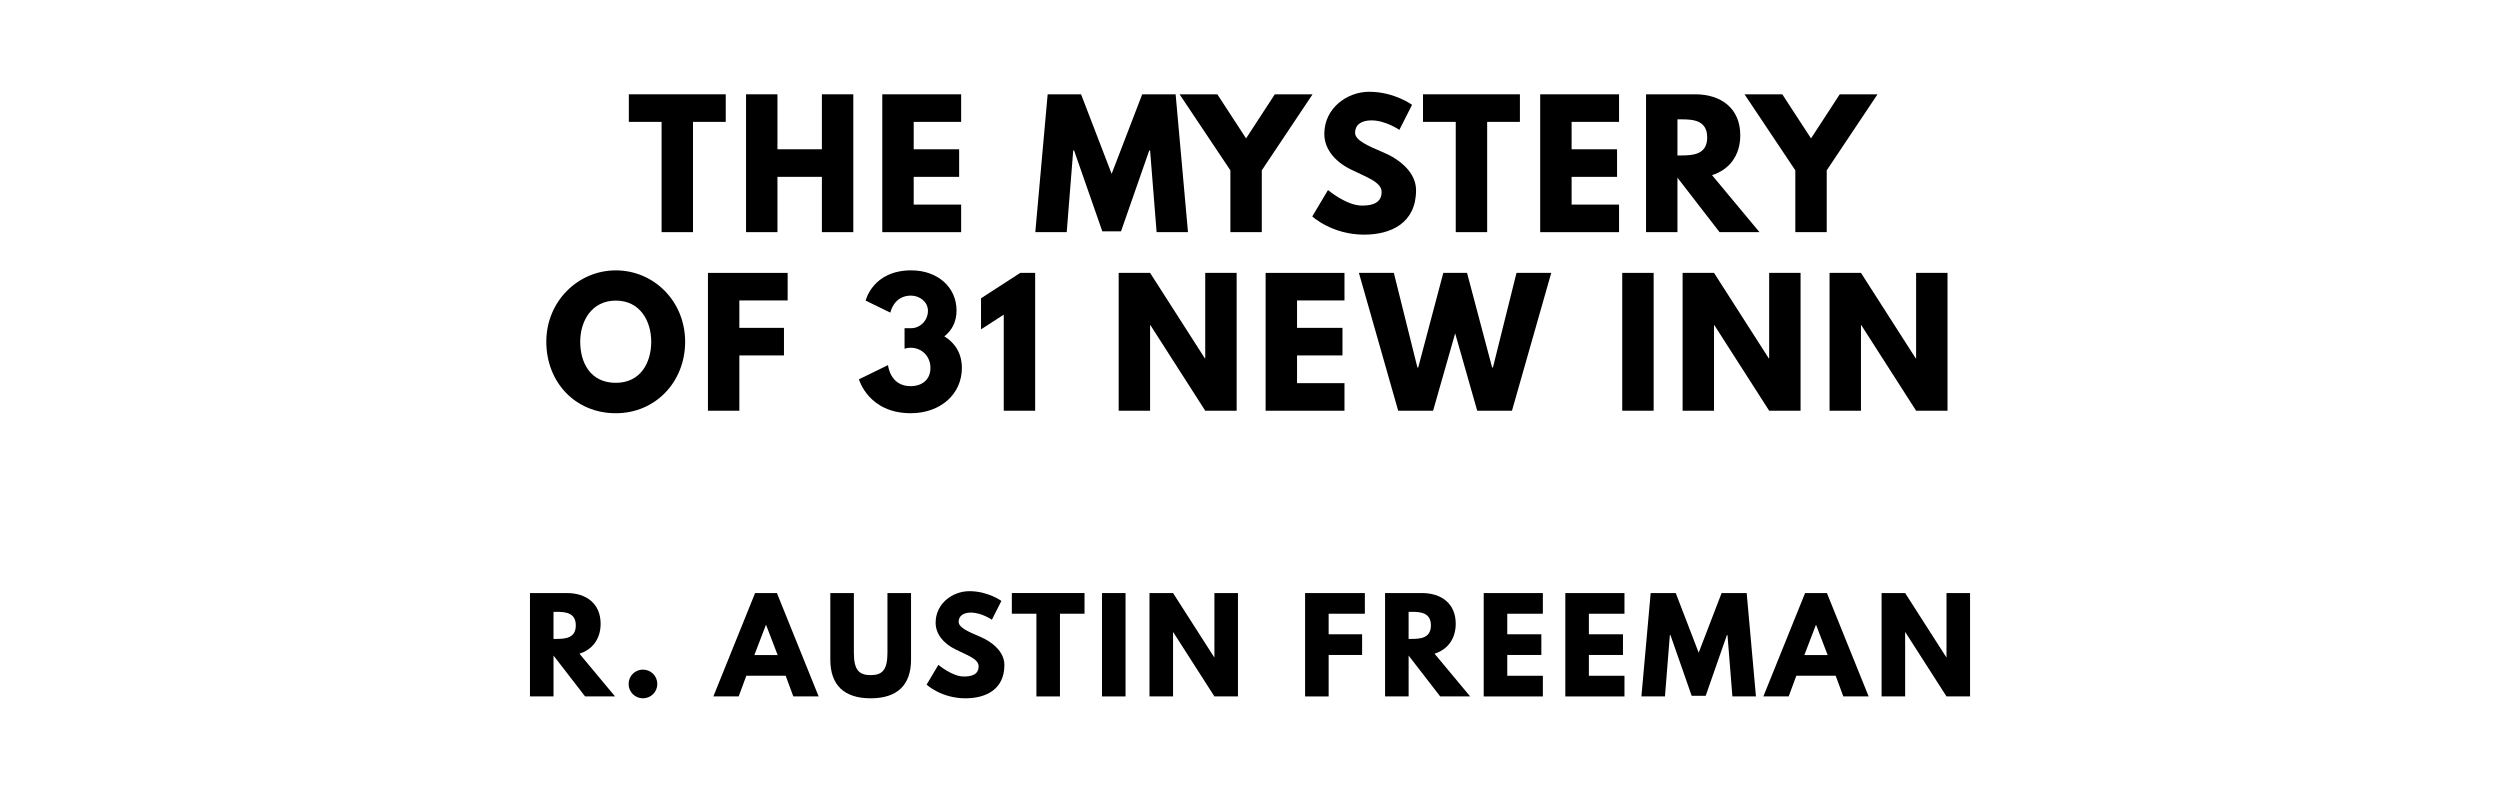
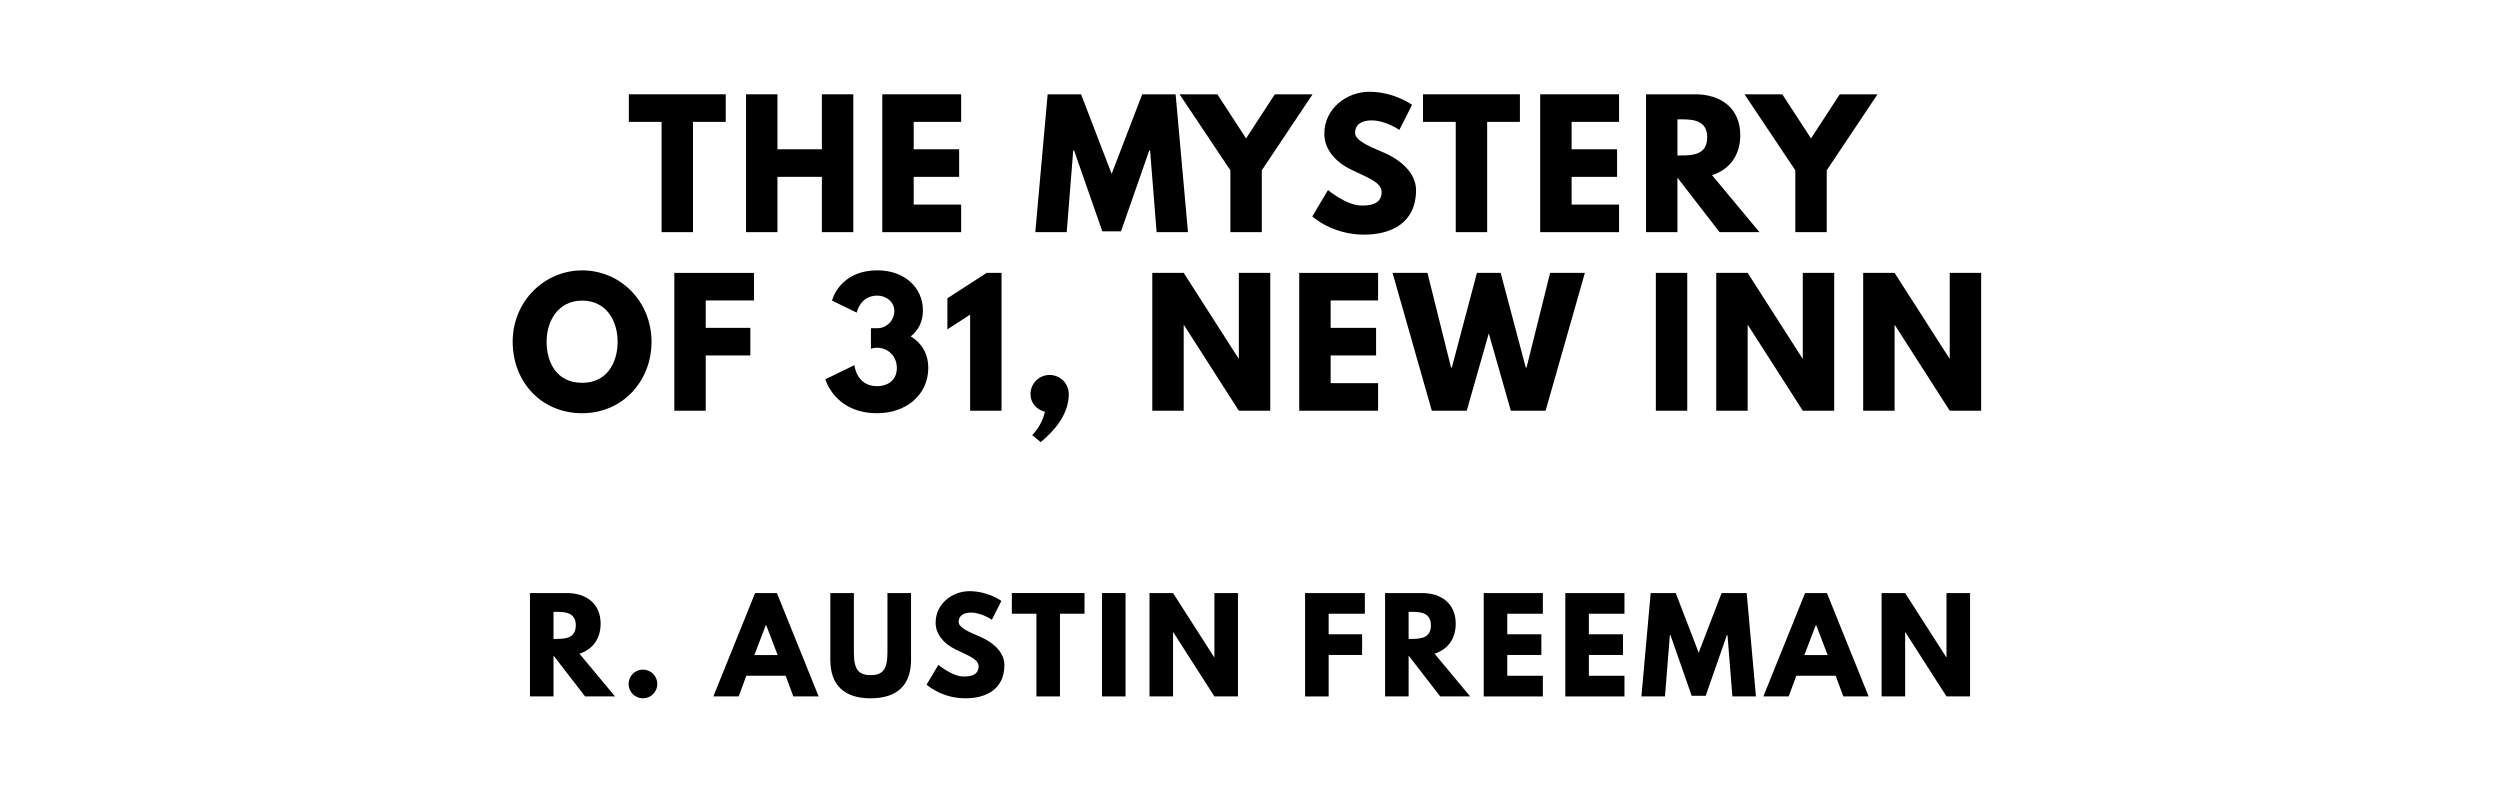
<svg xmlns="http://www.w3.org/2000/svg" version="1.1" viewBox="0 0 1400 440">
  <g aria-label="THE MYSTERY">
    <path d="M352.15,68.25l0.00-15.44l54.27,0.00l0.00,15.44l-18.34,0.00l0.00,61.75l-17.59,0.00l0.00-61.75l-18.34,0.00z" />
    <path d="M435.37,99.03l0.00,30.97l-17.59,0.00l0.00-77.19l17.59,0.00l0.00,30.78l24.89,0.00l0.00-30.78l17.59,0.00l0.00,77.19l-17.59,0.00l0.00-30.97l-24.89,0.00z" />
    <path d="M538.24,52.81l0.00,15.44l-26.57,0.00l0.00,15.35l25.45,0.00l0.00,15.44l-25.45,0.00l0.00,15.53l26.57,0.00l0.00,15.44l-44.16,0.00l0.00-77.19l44.16,0.00z" />
    <path d="M647.70,130.00l-3.65-45.75l-0.47,0.00l-15.81,45.29l-10.48,0.00l-15.81-45.29l-0.47,0.00l-3.65,45.75l-17.59,0.00l6.92-77.19l18.71,0.00l17.12,44.54l17.12-44.54l18.71,0.00l6.92,77.19l-17.59,0.00z" />
    <path d="M660.56,52.81l21.15,0.00l16.09,24.70l16.09-24.70l21.15,0.00l-28.44,42.57l0.00,34.62l-17.59,0.00l0.00-34.62z" />
    <path d="M766.80,51.40c14.04,0.00,23.95,7.30,23.95,7.30l-7.11,14.04s-7.67-5.33-15.63-5.33c-5.99,0.00-9.17,2.71-9.17,6.92c0.00,4.30,7.30,7.39,16.09,11.13c8.61,3.65,18.06,10.95,18.06,21.05c0.00,18.43-14.04,24.89-29.10,24.89c-18.06,0.00-29.01-10.20-29.01-10.20l8.80-14.78s10.29,8.70,18.90,8.70c3.84,0.00,11.13-0.37,11.13-7.58c0.00-5.61-8.23-8.14-17.40-12.73c-9.26-4.58-14.69-11.79-14.69-19.84c0.00-14.41,12.73-23.58,25.17-23.58z" />
    <path d="M796.88,68.25l0.00-15.44l54.27,0.00l0.00,15.44l-18.34,0.00l0.00,61.75l-17.59,0.00l0.00-61.75l-18.34,0.00z" />
    <path d="M906.67,52.81l0.00,15.44l-26.57,0.00l0.00,15.35l25.45,0.00l0.00,15.44l-25.45,0.00l0.00,15.53l26.57,0.00l0.00,15.44l-44.16,0.00l0.00-77.19l44.16,0.00z" />
    <path d="M921.78,52.81l27.60,0.00c14.32,0.00,25.17,7.77,25.17,22.92c0.00,11.60-6.36,19.37-15.81,22.36l26.57,31.91l-22.36,0.00l-23.58-30.50l0.00,30.50l-17.59,0.00l0.00-77.19z  M939.37,87.05l2.06,0.00c6.64,0.00,14.60-0.47,14.60-10.11s-7.95-10.11-14.60-10.11l-2.06,0.00l0.00,20.21z" />
    <path d="M976.93,52.81l21.15,0.00l16.09,24.70l16.09-24.70l21.15,0.00l-28.44,42.57l0.00,34.62l-17.59,0.00l0.00-34.62z" />
  </g>
-   <g aria-label="OF 31 NEW INN">
-     <path d="M305.93,191.36c0.00-22.55,17.68-39.95,38.92-39.95c21.43,0.00,38.83,17.40,38.83,39.95s-16.65,40.05-38.83,40.05c-22.83,0.00-38.92-17.50-38.92-40.05z  M324.92,191.36c0.00,11.51,5.52,23.02,19.93,23.02c14.04,0.00,19.84-11.51,19.84-23.02s-6.18-23.02-19.84-23.02c-13.57,0.00-19.93,11.51-19.93,23.02z" />
-     <path d="M441.08,152.81l0.00,15.44l-27.04,0.00l0.00,15.35l24.98,0.00l0.00,15.44l-24.98,0.00l0.00,30.97l-17.59,0.00l0.00-77.19l44.63,0.00z" />
-     <path d="M498.61,175.08l-13.85-6.74s3.93-16.94,25.54-16.94c14.69,0.00,25.36,9.36,25.36,22.46c0.00,6.36-2.62,11.23-6.83,14.50c5.99,3.65,9.82,9.54,9.82,17.68c0.00,14.78-12.07,25.36-28.63,25.36c-23.77,0.00-29.01-18.99-29.01-18.99l16.28-7.95s1.03,11.79,12.63,11.79c6.46,0.00,11.13-3.65,11.13-10.20c0.00-6.64-4.96-11.32-11.13-11.32c-1.87,0.00-3.37,0.56-3.37,0.56l0.00-11.51l3.84,0.00c4.68,0.00,9.26-4.12,9.26-9.73c0.00-4.96-4.58-8.51-9.54-8.51c-9.73,0.00-11.51,9.54-11.51,9.54z" />
-     <path d="M549.37,184.43l0.00-17.40l21.99-14.22l8.33,0.00l0.00,77.19l-17.59,0.00l0.00-53.80z" />
-     <path d="M644.05,182.09l0.00,47.91l-17.59,0.00l0.00-77.19l17.59,0.00l30.69,47.91l0.19,0.00l0.00-47.91l17.59,0.00l0.00,77.19l-17.59,0.00l-30.69-47.91l-0.19,0.00z" />
-     <path d="M752.91,152.81l0.00,15.44l-26.57,0.00l0.00,15.35l25.45,0.00l0.00,15.44l-25.45,0.00l0.00,15.53l26.57,0.00l0.00,15.44l-44.16,0.00l0.00-77.19l44.16,0.00z" />
-     <path d="M827.24,230.00l-12.35-43.32l-12.35,43.32l-19.56,0.00l-21.99-77.19l19.56,0.00l13.19,52.96l0.47,0.00l14.04-52.96l13.29,0.00l14.04,52.96l0.47,0.00l13.19-52.96l19.46,0.00l-21.99,77.19l-19.46,0.00z" />
-     <path d="M926.04,152.81l0.00,77.19l-17.59,0.00l0.00-77.19l17.59,0.00z" />
-     <path d="M959.85,182.09l0.00,47.91l-17.59,0.00l0.00-77.19l17.59,0.00l30.69,47.91l0.19,0.00l0.00-47.91l17.59,0.00l0.00,77.19l-17.59,0.00l-30.69-47.91l-0.19,0.00z" />
-     <path d="M1042.14,182.09l0.00,47.91l-17.59,0.00l0.00-77.19l17.59,0.00l30.69,47.91l0.19,0.00l0.00-47.91l17.59,0.00l0.00,77.19l-17.59,0.00l-30.69-47.91l-0.19,0.00z" />
+   <g aria-label="OF 31, NEW INN">
+     <path d="M287.10,191.36c0.00-22.55,17.68-39.95,38.92-39.95c21.43,0.00,38.83,17.40,38.83,39.95s-16.65,40.05-38.83,40.05c-22.83,0.00-38.92-17.50-38.92-40.05z  M306.10,191.36c0.00,11.51,5.52,23.02,19.93,23.02c14.04,0.00,19.84-11.51,19.84-23.02s-6.18-23.02-19.84-23.02c-13.57,0.00-19.93,11.51-19.93,23.02z" />
+     <path d="M422.25,152.81l0.00,15.44l-27.04,0.00l0.00,15.35l24.98,0.00l0.00,15.44l-24.98,0.00l0.00,30.97l-17.59,0.00l0.00-77.19l44.63,0.00z" />
+     <path d="M479.79,175.08l-13.85-6.74s3.93-16.94,25.54-16.94c14.69,0.00,25.36,9.36,25.36,22.46c0.00,6.36-2.62,11.23-6.83,14.50c5.99,3.65,9.82,9.54,9.82,17.68c0.00,14.78-12.07,25.36-28.63,25.36c-23.77,0.00-29.01-18.99-29.01-18.99l16.28-7.95s1.03,11.79,12.63,11.79c6.46,0.00,11.13-3.65,11.13-10.20c0.00-6.64-4.96-11.32-11.13-11.32c-1.87,0.00-3.37,0.56-3.37,0.56l0.00-11.51l3.84,0.00c4.68,0.00,9.26-4.12,9.26-9.73c0.00-4.96-4.58-8.51-9.54-8.51c-9.73,0.00-11.51,9.54-11.51,9.54z" />
+     <path d="M530.54,184.43l0.00-17.40l21.99-14.22l8.33,0.00l0.00,77.19l-17.59,0.00l0.00-53.80z" />
+     <path d="M587.75,209.98c5.99,0.00,10.76,4.77,10.76,10.76c0.00,11.32-8.05,20.49-15.72,26.85l-4.77-3.93s5.61-5.33,7.11-13.10c-4.58-1.12-8.05-4.87-8.05-9.82c0.00-5.99,4.77-10.76,10.67-10.76z" />
+     <path d="M662.87,182.09l0.00,47.91l-17.59,0.00l0.00-77.19l17.59,0.00l30.69,47.91l0.19,0.00l0.00-47.91l17.59,0.00l0.00,77.19l-17.59,0.00l-30.69-47.91l-0.19,0.00z" />
+     <path d="M771.73,152.81l0.00,15.44l-26.57,0.00l0.00,15.35l25.45,0.00l0.00,15.44l-25.45,0.00l0.00,15.53l26.57,0.00l0.00,15.44l-44.16,0.00l0.00-77.19l44.16,0.00z" />
+     <path d="M846.07,230.00l-12.35-43.32l-12.35,43.32l-19.56,0.00l-21.99-77.19l19.56,0.00l13.19,52.96l0.47,0.00l14.04-52.96l13.29,0.00l14.04,52.96l0.47,0.00l13.19-52.96l19.46,0.00l-21.99,77.19l-19.46,0.00z" />
+     <path d="M944.86,152.81l0.00,77.19l-17.59,0.00l0.00-77.19l17.59,0.00z" />
+     <path d="M978.68,182.09l0.00,47.91l-17.59,0.00l0.00-77.19l17.59,0.00l30.69,47.91l0.19,0.00l0.00-47.91l17.59,0.00l0.00,77.19l-17.59,0.00l-30.69-47.91l-0.19,0.00z" />
+     <path d="M1060.97,182.09l0.00,47.91l-17.59,0.00l0.00-77.19l17.59,0.00l30.69,47.91l0.19,0.00l0.00-47.91l17.59,0.00l0.00,77.19l-17.59,0.00l-30.69-47.91l-0.19,0.00z" />
  </g>
  <g aria-label="R. AUSTIN FREEMAN">
    <path d="M296.77,332.11l20.70,0.00c10.74,0.00,18.88,5.82,18.88,17.19c0.00,8.70-4.77,14.53-11.86,16.77l19.93,23.93l-16.77,0.00l-17.68-22.88l0.00,22.88l-13.19,0.00l0.00-57.89z  M309.96,357.79l1.54,0.00c4.98,0.00,10.95-0.35,10.95-7.58s-5.96-7.58-10.95-7.58l-1.54,0.00l0.00,15.16z" />
    <path d="M360.02,374.98c4.49,0.00,8.07,3.58,8.07,8.07c0.00,4.42-3.58,8.00-8.07,8.00c-4.42,0.00-8.00-3.58-8.00-8.00c0.00-4.49,3.58-8.07,8.00-8.07z" />
    <path d="M435.07,332.11l23.37,57.89l-14.18,0.00l-4.28-11.58l-22.04,0.00l-4.28,11.58l-14.18,0.00l23.37-57.89l12.21,0.00z  M435.49,366.84l-6.46-16.84l-0.14,0.00l-6.46,16.84l13.05,0.00z" />
    <path d="M510.18,332.11l0.00,37.33c0.00,14.32-7.86,21.61-22.60,21.61s-22.60-7.30-22.60-21.61l0.00-37.33l13.19,0.00l0.00,33.47c0.00,9.68,2.95,12.49,9.40,12.49s9.40-2.81,9.40-12.49l0.00-33.47l13.19,0.00z" />
    <path d="M542.82,331.05c10.53,0.00,17.96,5.47,17.96,5.47l-5.33,10.53s-5.75-4.00-11.72-4.00c-4.49,0.00-6.88,2.04-6.88,5.19c0.00,3.23,5.47,5.54,12.07,8.35c6.46,2.74,13.54,8.21,13.54,15.79c0.00,13.82-10.53,18.67-21.82,18.67c-13.54,0.00-21.75-7.65-21.75-7.65l6.60-11.09s7.72,6.53,14.18,6.53c2.88,0.00,8.35-0.28,8.35-5.68c0.00-4.21-6.18-6.11-13.05-9.54c-6.95-3.44-11.02-8.84-11.02-14.88c0.00-10.81,9.54-17.68,18.88-17.68z" />
    <path d="M566.63,343.68l0.00-11.58l40.70,0.00l0.00,11.58l-13.75,0.00l0.00,46.32l-13.19,0.00l0.00-46.32l-13.75,0.00z" />
    <path d="M630.30,332.11l0.00,57.89l-13.19,0.00l0.00-57.89l13.19,0.00z" />
    <path d="M656.91,354.07l0.00,35.93l-13.19,0.00l0.00-57.89l13.19,0.00l23.02,35.93l0.14,0.00l0.00-35.93l13.19,0.00l0.00,57.89l-13.19,0.00l-23.02-35.93l-0.14,0.00z" />
    <path d="M764.32,332.11l0.00,11.58l-20.28,0.00l0.00,11.51l18.74,0.00l0.00,11.58l-18.74,0.00l0.00,23.23l-13.19,0.00l0.00-57.89l33.47,0.00z" />
    <path d="M775.63,332.11l20.70,0.00c10.74,0.00,18.88,5.82,18.88,17.19c0.00,8.70-4.77,14.53-11.86,16.77l19.93,23.93l-16.77,0.00l-17.68-22.88l0.00,22.88l-13.19,0.00l0.00-57.89z  M788.82,357.79l1.54,0.00c4.98,0.00,10.95-0.35,10.95-7.58s-5.96-7.58-10.95-7.58l-1.54,0.00l0.00,15.16z" />
    <path d="M864.00,332.11l0.00,11.58l-19.93,0.00l0.00,11.51l19.09,0.00l0.00,11.58l-19.09,0.00l0.00,11.65l19.93,0.00l0.00,11.58l-33.12,0.00l0.00-57.89l33.12,0.00z" />
    <path d="M909.70,332.11l0.00,11.58l-19.93,0.00l0.00,11.51l19.09,0.00l0.00,11.58l-19.09,0.00l0.00,11.65l19.93,0.00l0.00,11.58l-33.12,0.00l0.00-57.89l33.12,0.00z" />
    <path d="M970.14,390.00l-2.74-34.32l-0.35,0.00l-11.86,33.96l-7.86,0.00l-11.86-33.96l-0.35,0.00l-2.74,34.32l-13.19,0.00l5.19-57.89l14.04,0.00l12.84,33.40l12.84-33.40l14.04,0.00l5.19,57.89l-13.19,0.00z" />
    <path d="M1023.07,332.11l23.37,57.89l-14.18,0.00l-4.28-11.58l-22.04,0.00l-4.28,11.58l-14.18,0.00l23.37-57.89l12.21,0.00z  M1023.49,366.84l-6.46-16.84l-0.14,0.00l-6.46,16.84l13.05,0.00z" />
    <path d="M1066.88,354.07l0.00,35.93l-13.19,0.00l0.00-57.89l13.19,0.00l23.02,35.93l0.14,0.00l0.00-35.93l13.19,0.00l0.00,57.89l-13.19,0.00l-23.02-35.93l-0.14,0.00z" />
  </g>
</svg>
